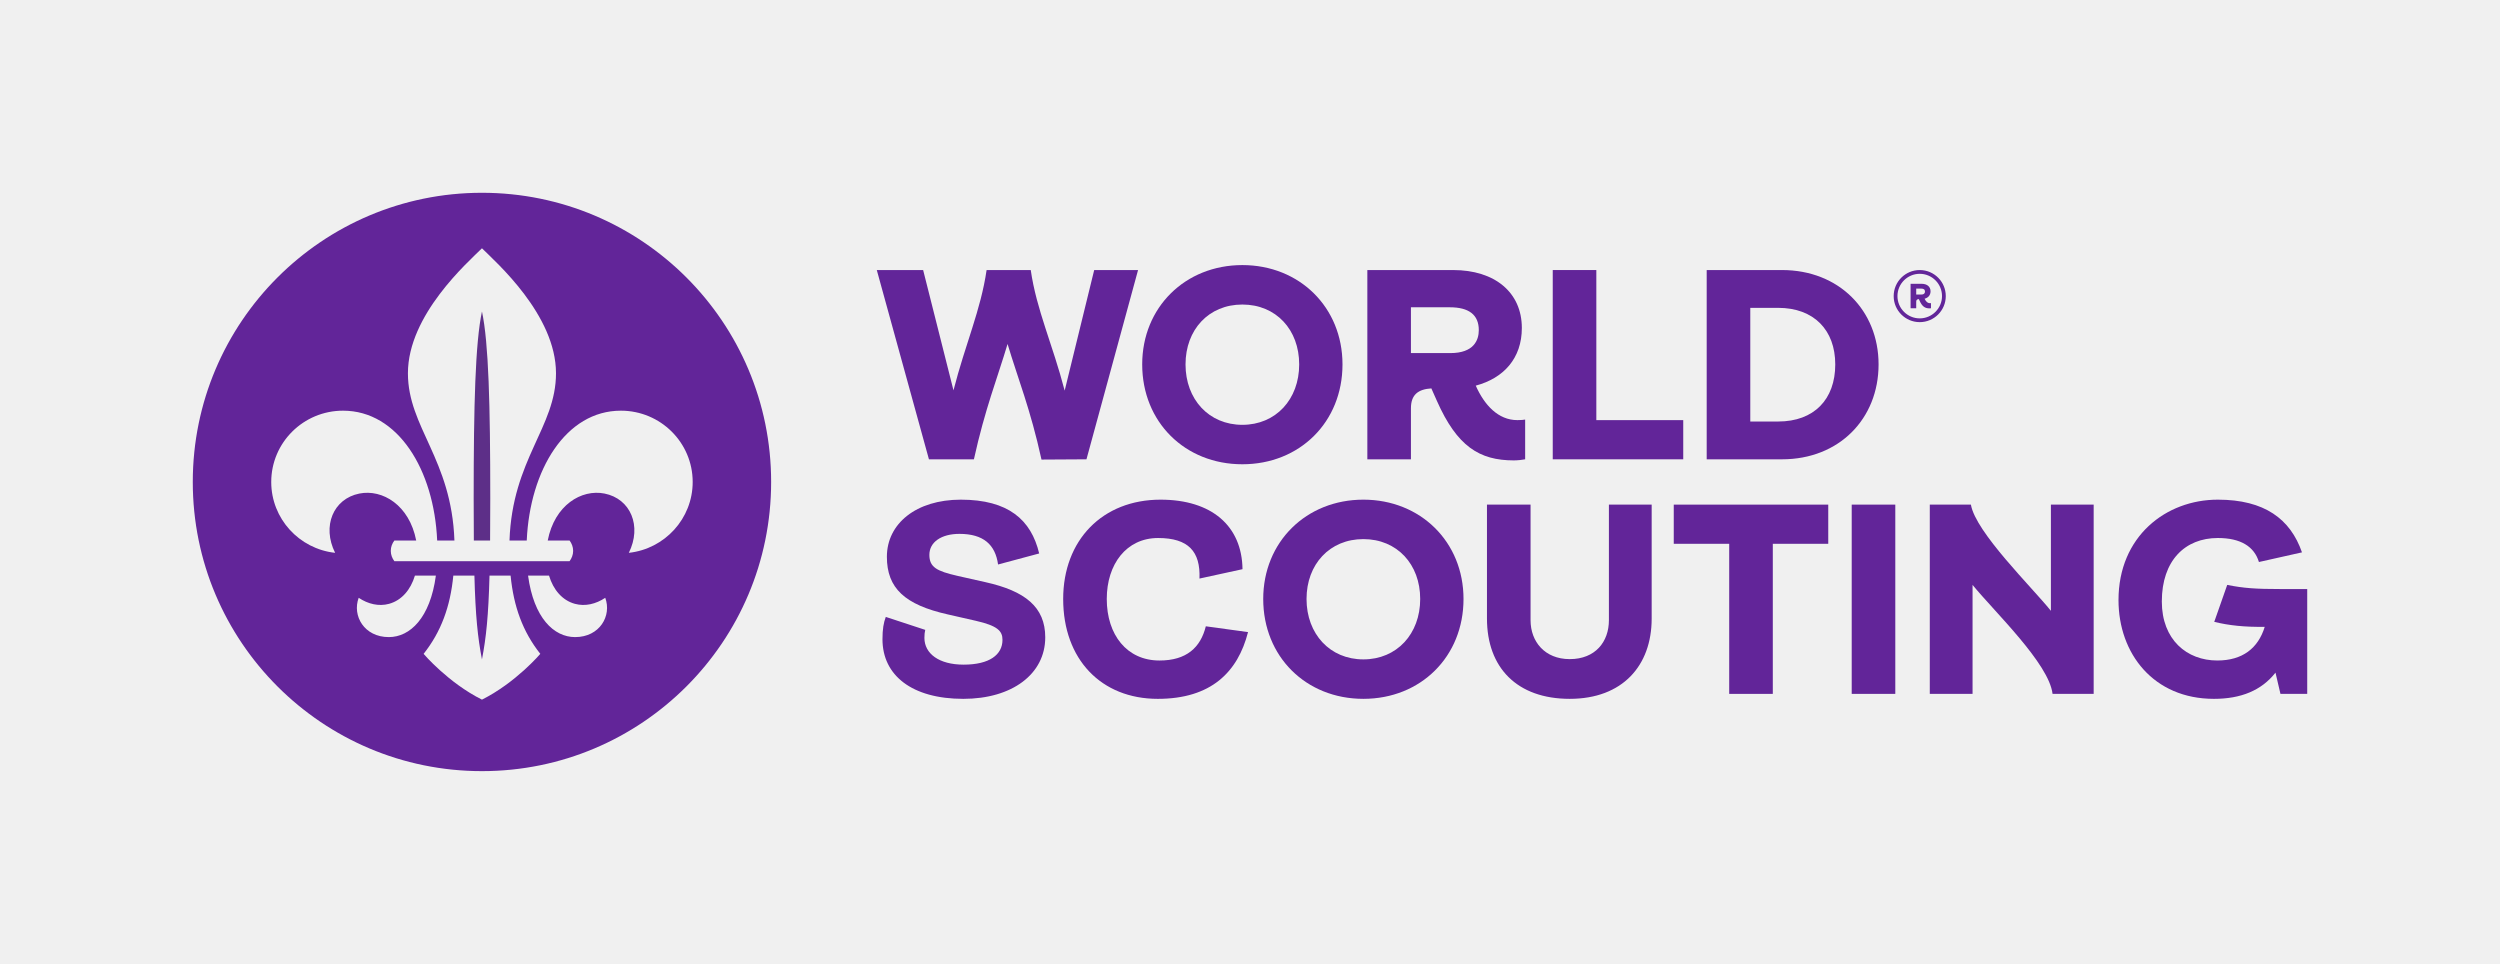
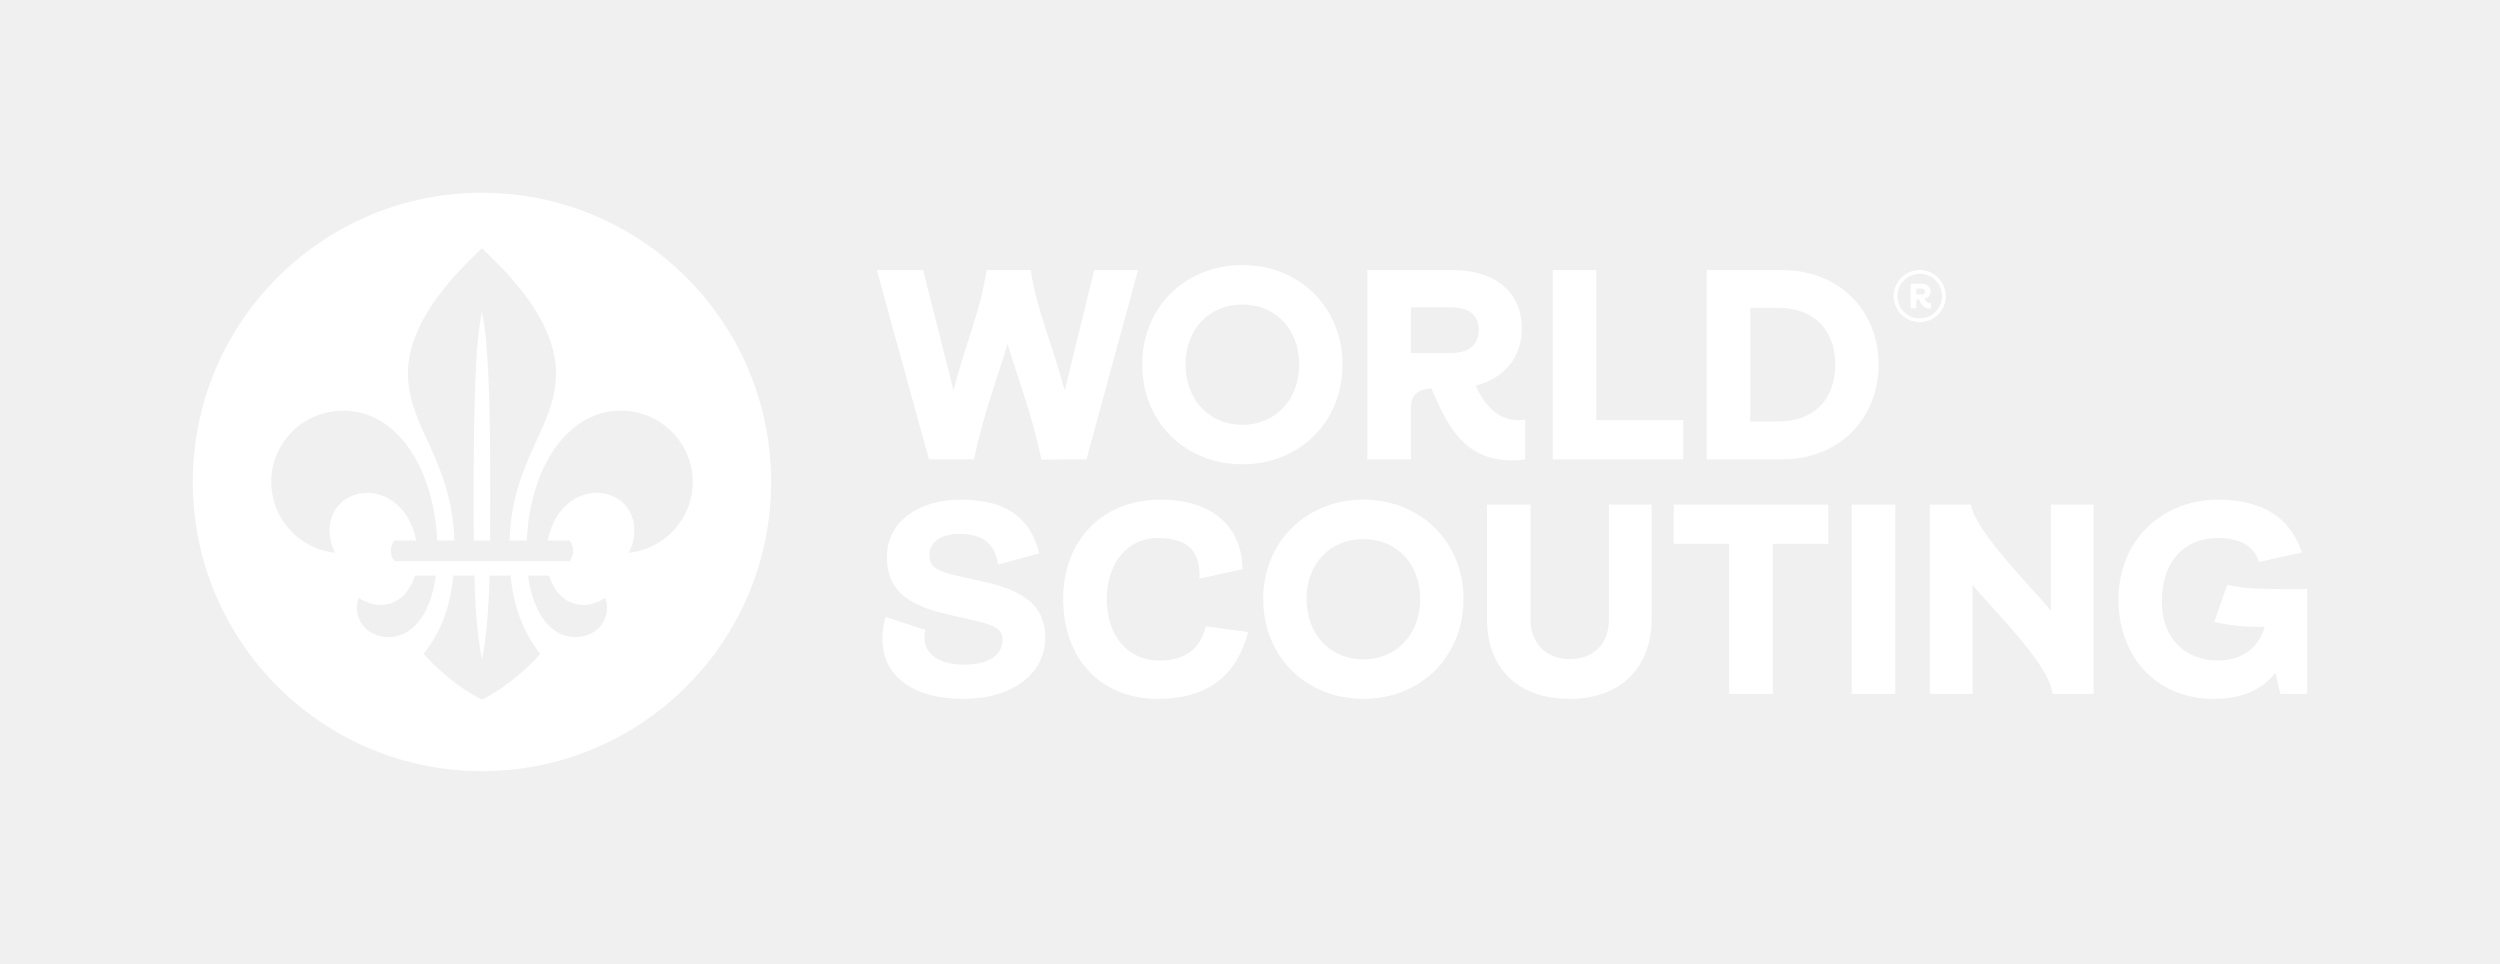
<svg xmlns="http://www.w3.org/2000/svg" id="WORLD_SCOUTING" viewBox="0 0 335.157 129.227">
  <defs>
    <style>
      .cls-1 {
-         fill: #5d2f88;
-       }
- 
-       .cls-1, .cls-2 {
+         fill: #fff;
        stroke-width: 0px;
-       }
- 
-       .cls-2 {
-         fill: #622599;
      }
    </style>
  </defs>
  <g>
-     <path class="cls-1" d="M63.501,66.83c0,2.093.007,3.958.023,5.635h2.18c.015-1.678.023-3.542.023-5.635,0-12.594-.219-20.875-1.113-25.073-.893,4.198-1.113,12.479-1.113,25.073Z" />
-     <path class="cls-2" d="M64.613,25.845c-21.411,0-38.768,17.357-38.768,38.768s17.357,38.768,38.768,38.768,38.768-17.357,38.768-38.768-17.357-38.768-38.768-38.768ZM52.126,85.411c-3.299,0-4.933-2.856-4.04-5.268,1.266.842,2.698,1.185,4.074.807,1.699-.467,2.897-1.896,3.464-3.779h2.809c-.758,5.658-3.454,8.24-6.306,8.24ZM64.613,93.795c-4.547-2.279-7.822-6.136-7.822-6.136,2.354-2.982,3.57-6.321,3.983-10.488h2.827c.141,5.386.446,8.303,1.012,11.235.565-2.933.871-5.849,1.012-11.235h2.827c.413,4.167,1.628,7.506,3.983,10.488,0,0-3.275,3.857-7.822,6.136ZM77.101,85.411c-2.852,0-5.548-2.582-6.306-8.24h2.809c.567,1.884,1.765,3.312,3.464,3.779,1.376.378,2.808.035,4.074-.807.893,2.411-.742,5.268-4.04,5.268ZM84.301,74.114c1.786-3.586.242-7.251-3.26-7.948-3.087-.614-6.691,1.542-7.611,6.299h2.928c.285.383.479.851.479,1.384,0,.532-.194,1.001-.479,1.384h-23.49c-.285-.382-.478-.851-.478-1.384,0-.533.194-1.001.478-1.384h2.929c-.92-4.757-4.524-6.913-7.611-6.299-3.502.697-5.046,4.363-3.26,7.948-4.816-.525-8.563-4.578-8.563-9.5,0-5.278,4.309-9.557,9.625-9.557,7.384,0,12.206,7.938,12.621,17.408h2.313c-.382-10.923-6.235-15.176-6.235-22.422,0-7.838,8.06-14.902,9.926-16.757,1.866,1.854,9.926,8.919,9.926,16.757,0,7.246-5.853,11.5-6.235,22.422h2.313c.415-9.47,5.237-17.408,12.621-17.408,5.316,0,9.625,4.279,9.625,9.557-0,4.922-3.747,8.975-8.563,9.5Z" />
-   </g>
-   <g>
    <g>
-       <path class="cls-2" d="M117.545,36.203h6.214l4.068,16.126c1.59-6.214,3.662-10.763,4.439-16.126h5.918c.777,5.363,2.922,9.913,4.549,16.163l3.958-16.163h5.881l-6.917,25.373-6.029.037c-1.48-6.769-3.181-10.911-4.549-15.498-1.368,4.586-3.033,8.729-4.512,15.461h-6.029l-6.991-25.373Z" />
-       <path class="cls-2" d="M166.553,35.537c7.657,0,13.426,5.659,13.426,13.315,0,7.73-5.733,13.389-13.426,13.389s-13.426-5.659-13.426-13.389c0-7.656,5.77-13.315,13.426-13.315ZM174.173,48.853c0-4.66-3.107-8.026-7.619-8.026-4.512,0-7.619,3.366-7.619,8.026,0,4.697,3.144,8.1,7.619,8.1,4.476,0,7.619-3.403,7.619-8.1Z" />
-       <path class="cls-2" d="M183.309,36.203h11.503c5.585,0,9.21,2.996,9.21,7.767,0,4.069-2.441,6.732-6.177,7.73,1.147,2.589,2.996,4.623,5.585,4.623.481,0,.814-.037,1.036-.074v5.326c-.333.074-1.036.148-1.516.148-4.623,0-7.619-1.886-10.319-7.989l-.74-1.664c-1.776.111-2.737.851-2.737,2.663v6.843h-5.844v-25.373ZM194.442,47.336c3.144,0,3.81-1.738,3.81-3.07,0-2.071-1.332-3.07-3.884-3.07h-5.215v6.14h5.289Z" />
-       <path class="cls-2" d="M208.165,36.203h5.844v20.121h11.651v5.252h-17.495v-25.373Z" />
-       <path class="cls-2" d="M228.804,36.203h10.098c7.656,0,12.945,5.437,12.945,12.65,0,7.286-5.289,12.724-12.945,12.724h-10.098v-25.373ZM238.384,56.509c4.809,0,7.656-2.959,7.656-7.656,0-4.623-2.885-7.582-7.656-7.582h-3.736v15.239h3.736Z" />
+       <g>
+         <path class="cls-1" d="M117.545,36.203h6.214l4.068,16.126c1.59-6.214,3.662-10.763,4.439-16.126h5.918c.777,5.363,2.922,9.913,4.549,16.163l3.958-16.163h5.881l-6.917,25.373-6.029.037c-1.48-6.769-3.181-10.911-4.549-15.498-1.368,4.586-3.033,8.729-4.512,15.461h-6.029l-6.991-25.373Z" />
+         <path class="cls-1" d="M166.553,35.537c7.657,0,13.426,5.659,13.426,13.315,0,7.73-5.733,13.389-13.426,13.389s-13.426-5.659-13.426-13.389c0-7.656,5.77-13.315,13.426-13.315ZM174.173,48.853c0-4.66-3.107-8.026-7.619-8.026-4.512,0-7.619,3.366-7.619,8.026,0,4.697,3.144,8.1,7.619,8.1,4.476,0,7.619-3.403,7.619-8.1Z" />
+         <path class="cls-1" d="M183.309,36.203h11.503c5.585,0,9.21,2.996,9.21,7.767,0,4.069-2.441,6.732-6.177,7.73,1.147,2.589,2.996,4.623,5.585,4.623.481,0,.814-.037,1.036-.074v5.326c-.333.074-1.036.148-1.516.148-4.623,0-7.619-1.886-10.319-7.989l-.74-1.664c-1.776.111-2.737.851-2.737,2.663v6.843h-5.844v-25.373ZM194.442,47.336c3.144,0,3.81-1.738,3.81-3.07,0-2.071-1.332-3.07-3.884-3.07h-5.215v6.14h5.289Z" />
+         <path class="cls-1" d="M208.165,36.203h5.844v20.121h11.651v5.252h-17.495v-25.373Z" />
+         <path class="cls-1" d="M228.804,36.203h10.098c7.656,0,12.945,5.437,12.945,12.65,0,7.286-5.289,12.724-12.945,12.724h-10.098v-25.373ZM238.384,56.509c4.809,0,7.656-2.959,7.656-7.656,0-4.623-2.885-7.582-7.656-7.582h-3.736v15.239h3.736Z" />
+       </g>
+       <g>
+         <path class="cls-1" d="M124.04,84.443c-.074.333-.111.592-.111,1.073,0,2.108,1.96,3.588,5.252,3.588,3.477,0,5.215-1.332,5.215-3.329,0-1.184-.666-1.886-3.588-2.552l-3.736-.851c-5.77-1.295-8.174-3.514-8.174-7.73,0-4.438,3.921-7.656,9.913-7.656,6.362,0,9.432,2.7,10.504,7.213l-5.511,1.479c-.37-2.663-1.96-4.106-5.178-4.106-2.441,0-4.032,1.11-4.032,2.811,0,1.664.999,2.182,3.736,2.811l3.773.851c5.326,1.184,8.026,3.329,8.026,7.397,0,4.919-4.438,8.248-10.985,8.248-6.88,0-10.837-3.144-10.837-7.989,0-1.332.148-2.219.444-2.996l5.289,1.738Z" />
+         <path class="cls-1" d="M167.315,84.739c-1.369,5.363-4.956,8.951-12.095,8.951-7.582,0-12.687-5.289-12.687-13.389,0-7.878,5.252-13.315,13.056-13.315,6.843,0,10.911,3.514,10.985,9.321l-5.77,1.258c.148-3.625-1.479-5.437-5.548-5.437-4.254,0-6.88,3.514-6.88,8.174,0,4.808,2.7,8.248,7.065,8.248,3.625,0,5.511-1.738,6.214-4.587l5.659.777Z" />
+         <path class="cls-1" d="M182.777,66.985c7.657,0,13.426,5.659,13.426,13.315,0,7.73-5.733,13.389-13.426,13.389s-13.426-5.659-13.426-13.389c0-7.656,5.77-13.315,13.426-13.315ZM190.396,80.3c0-4.66-3.107-8.026-7.619-8.026-4.512,0-7.619,3.366-7.619,8.026,0,4.697,3.144,8.1,7.619,8.1,4.476,0,7.619-3.403,7.619-8.1Z" />
+         <path class="cls-1" d="M205.191,67.65v15.498c0,2.885,1.923,5.215,5.252,5.215,3.44,0,5.252-2.33,5.252-5.215v-15.498h5.733v15.276c0,6.325-3.921,10.763-10.985,10.763s-11.096-4.18-11.096-10.763v-15.276h5.844Z" />
+         <path class="cls-1" d="M231.823,72.903h-7.435v-5.252h20.713v5.252h-7.434v20.121h-5.844v-20.121Z" />
+         <path class="cls-1" d="M248.245,67.65h5.844v25.373h-5.844v-25.373Z" />
+         <path class="cls-1" d="M258.713,67.65h5.511c.629,3.699,8.174,11.059,10.726,14.24v-14.24h5.733v25.373h-5.511c-.481-4.069-7.767-10.985-10.726-14.61v14.61h-5.733v-25.373Z" />
+         <path class="cls-1" d="M298.586,78.414c2.219.444,3.847.555,7.138.555h3.588v14.055h-3.588l-.666-2.848c-1.886,2.404-4.66,3.514-8.248,3.514-8.1,0-12.798-6.066-12.798-13.241,0-8.544,6.362-13.463,13.316-13.463,6.251,0,9.728,2.589,11.281,7.065l-5.77,1.294c-.629-2.071-2.441-3.218-5.511-3.218-4.402,0-7.508,3.033-7.508,8.507,0,5.141,3.366,7.915,7.435,7.915,3.366,0,5.474-1.627,6.362-4.513-2.737.037-4.771-.185-6.769-.666l1.738-4.956Z" />
+       </g>
    </g>
    <g>
-       <path class="cls-2" d="M124.04,84.443c-.074.333-.111.592-.111,1.073,0,2.108,1.96,3.588,5.252,3.588,3.477,0,5.215-1.332,5.215-3.329,0-1.184-.666-1.886-3.588-2.552l-3.736-.851c-5.77-1.295-8.174-3.514-8.174-7.73,0-4.438,3.921-7.656,9.913-7.656,6.362,0,9.432,2.7,10.504,7.213l-5.511,1.479c-.37-2.663-1.96-4.106-5.178-4.106-2.441,0-4.032,1.11-4.032,2.811,0,1.664.999,2.182,3.736,2.811l3.773.851c5.326,1.184,8.026,3.329,8.026,7.397,0,4.919-4.438,8.248-10.985,8.248-6.88,0-10.837-3.144-10.837-7.989,0-1.332.148-2.219.444-2.996l5.289,1.738Z" />
-       <path class="cls-2" d="M167.315,84.739c-1.369,5.363-4.956,8.951-12.095,8.951-7.582,0-12.687-5.289-12.687-13.389,0-7.878,5.252-13.315,13.056-13.315,6.843,0,10.911,3.514,10.985,9.321l-5.77,1.258c.148-3.625-1.479-5.437-5.548-5.437-4.254,0-6.88,3.514-6.88,8.174,0,4.808,2.7,8.248,7.065,8.248,3.625,0,5.511-1.738,6.214-4.587l5.659.777Z" />
-       <path class="cls-2" d="M182.777,66.985c7.657,0,13.426,5.659,13.426,13.315,0,7.73-5.733,13.389-13.426,13.389s-13.426-5.659-13.426-13.389c0-7.656,5.77-13.315,13.426-13.315ZM190.396,80.3c0-4.66-3.107-8.026-7.619-8.026-4.512,0-7.619,3.366-7.619,8.026,0,4.697,3.144,8.1,7.619,8.1,4.476,0,7.619-3.403,7.619-8.1Z" />
-       <path class="cls-2" d="M205.191,67.65v15.498c0,2.885,1.923,5.215,5.252,5.215,3.44,0,5.252-2.33,5.252-5.215v-15.498h5.733v15.276c0,6.325-3.921,10.763-10.985,10.763s-11.096-4.18-11.096-10.763v-15.276h5.844Z" />
-       <path class="cls-2" d="M231.823,72.903h-7.435v-5.252h20.713v5.252h-7.434v20.121h-5.844v-20.121Z" />
-       <path class="cls-2" d="M248.245,67.65h5.844v25.373h-5.844v-25.373Z" />
-       <path class="cls-2" d="M258.713,67.65h5.511c.629,3.699,8.174,11.059,10.726,14.24v-14.24h5.733v25.373h-5.511c-.481-4.069-7.767-10.985-10.726-14.61v14.61h-5.733v-25.373Z" />
-       <path class="cls-2" d="M298.586,78.414c2.219.444,3.847.555,7.138.555h3.588v14.055h-3.588l-.666-2.848c-1.886,2.404-4.66,3.514-8.248,3.514-8.1,0-12.798-6.066-12.798-13.241,0-8.544,6.362-13.463,13.316-13.463,6.251,0,9.728,2.589,11.281,7.065l-5.77,1.294c-.629-2.071-2.441-3.218-5.511-3.218-4.402,0-7.508,3.033-7.508,8.507,0,5.141,3.366,7.915,7.435,7.915,3.366,0,5.474-1.627,6.362-4.513-2.737.037-4.771-.185-6.769-.666l1.738-4.956Z" />
+       <path class="cls-1" d="M257.364,36.708c1.647,0,2.987,1.34,2.987,2.987s-1.34,2.987-2.987,2.987c-1.647,0-2.986-1.34-2.986-2.987s1.34-2.987,2.986-2.987M257.364,36.203c-1.928,0-3.492,1.563-3.492,3.492s1.563,3.492,3.492,3.492c1.928,0,3.492-1.563,3.492-3.492s-1.563-3.492-3.492-3.492h0Z" />
+       <path class="cls-1" d="M256.139,38.047h1.486c.721,0,1.19.387,1.19,1.003,0,.525-.315.869-.798.998.148.334.387.597.721.597.062,0,.105-.005.134-.01v.688c-.043.01-.134.019-.196.019-.597,0-.984-.244-1.333-1.032l-.096-.215c-.229.014-.354.11-.354.344v.884h-.755v-3.277ZM257.577,39.485c.406,0,.492-.225.492-.397,0-.268-.172-.397-.502-.397h-.674v.793h.683Z" />
    </g>
  </g>
-   <g>
-     <path class="cls-2" d="M257.364,36.708c1.647,0,2.987,1.34,2.987,2.987s-1.34,2.987-2.987,2.987c-1.647,0-2.986-1.34-2.986-2.987s1.34-2.987,2.986-2.987M257.364,36.203c-1.928,0-3.492,1.563-3.492,3.492s1.563,3.492,3.492,3.492c1.928,0,3.492-1.563,3.492-3.492s-1.563-3.492-3.492-3.492h0Z" />
-     <path class="cls-2" d="M256.139,38.047h1.486c.721,0,1.19.387,1.19,1.003,0,.525-.315.869-.798.998.148.334.387.597.721.597.062,0,.105-.005.134-.01v.688c-.043.01-.134.019-.196.019-.597,0-.984-.244-1.333-1.032l-.096-.215c-.229.014-.354.11-.354.344v.884h-.755v-3.277ZM257.577,39.485c.406,0,.492-.225.492-.397,0-.268-.172-.397-.502-.397h-.674v.793h.683Z" />
-   </g>
+   <path class="cls-1" d="M64.613,41.757c.893,4.198,1.113,12.479,1.113,25.073,0,2.093-.007,3.958-.023,5.635h-2.18c-.015-1.678-.023-3.542-.023-5.635,0-12.593.219-20.875,1.113-25.073ZM103.381,64.613c0,21.411-17.357,38.768-38.768,38.768s-38.768-17.357-38.768-38.768,17.357-38.768,38.768-38.768,38.768,17.357,38.768,38.768ZM58.432,77.171h-2.809c-.567,1.883-1.765,3.312-3.464,3.779-1.376.378-2.808.035-4.074-.807-.893,2.411.742,5.268,4.04,5.268,2.852,0,5.548-2.582,6.306-8.24ZM72.435,87.659c-2.355-2.982-3.57-6.321-3.983-10.488h-2.827c-.141,5.386-.446,8.303-1.012,11.235-.565-2.933-.871-5.85-1.012-11.235h-2.827c-.413,4.167-1.628,7.506-3.983,10.488,0,0,3.275,3.857,7.822,6.136,4.547-2.279,7.822-6.136,7.822-6.136ZM81.141,80.143c-1.266.842-2.698,1.185-4.074.807-1.699-.467-2.897-1.896-3.464-3.779h-2.809c.758,5.658,3.454,8.24,6.306,8.24,3.299,0,4.933-2.856,4.04-5.268ZM92.864,64.614c0-5.279-4.309-9.557-9.625-9.557-7.384,0-12.206,7.938-12.621,17.408h-2.313c.382-10.923,6.235-15.176,6.235-22.422,0-7.838-8.06-14.902-9.926-16.757-1.866,1.854-9.926,8.919-9.926,16.757,0,7.246,5.853,11.499,6.235,22.422h-2.313c-.415-9.47-5.237-17.408-12.621-17.408-5.316,0-9.625,4.279-9.625,9.557 0,4.922,3.747,8.975,8.563,9.5-1.786-3.586-.242-7.251,3.26-7.948,3.087-.614,6.691,1.542,7.611,6.299h-2.929c-.285.383-.478.851-.478,1.384,0,.532.194,1.001.478,1.383h23.49c.285-.382.479-.851.479-1.383,0-.533-.194-1.001-.479-1.384h-2.928c.92-4.757,4.524-6.913,7.611-6.299,3.502.697,5.046,4.363,3.26,7.948,4.816-.525,8.563-4.578,8.563-9.5Z" />
</svg>
